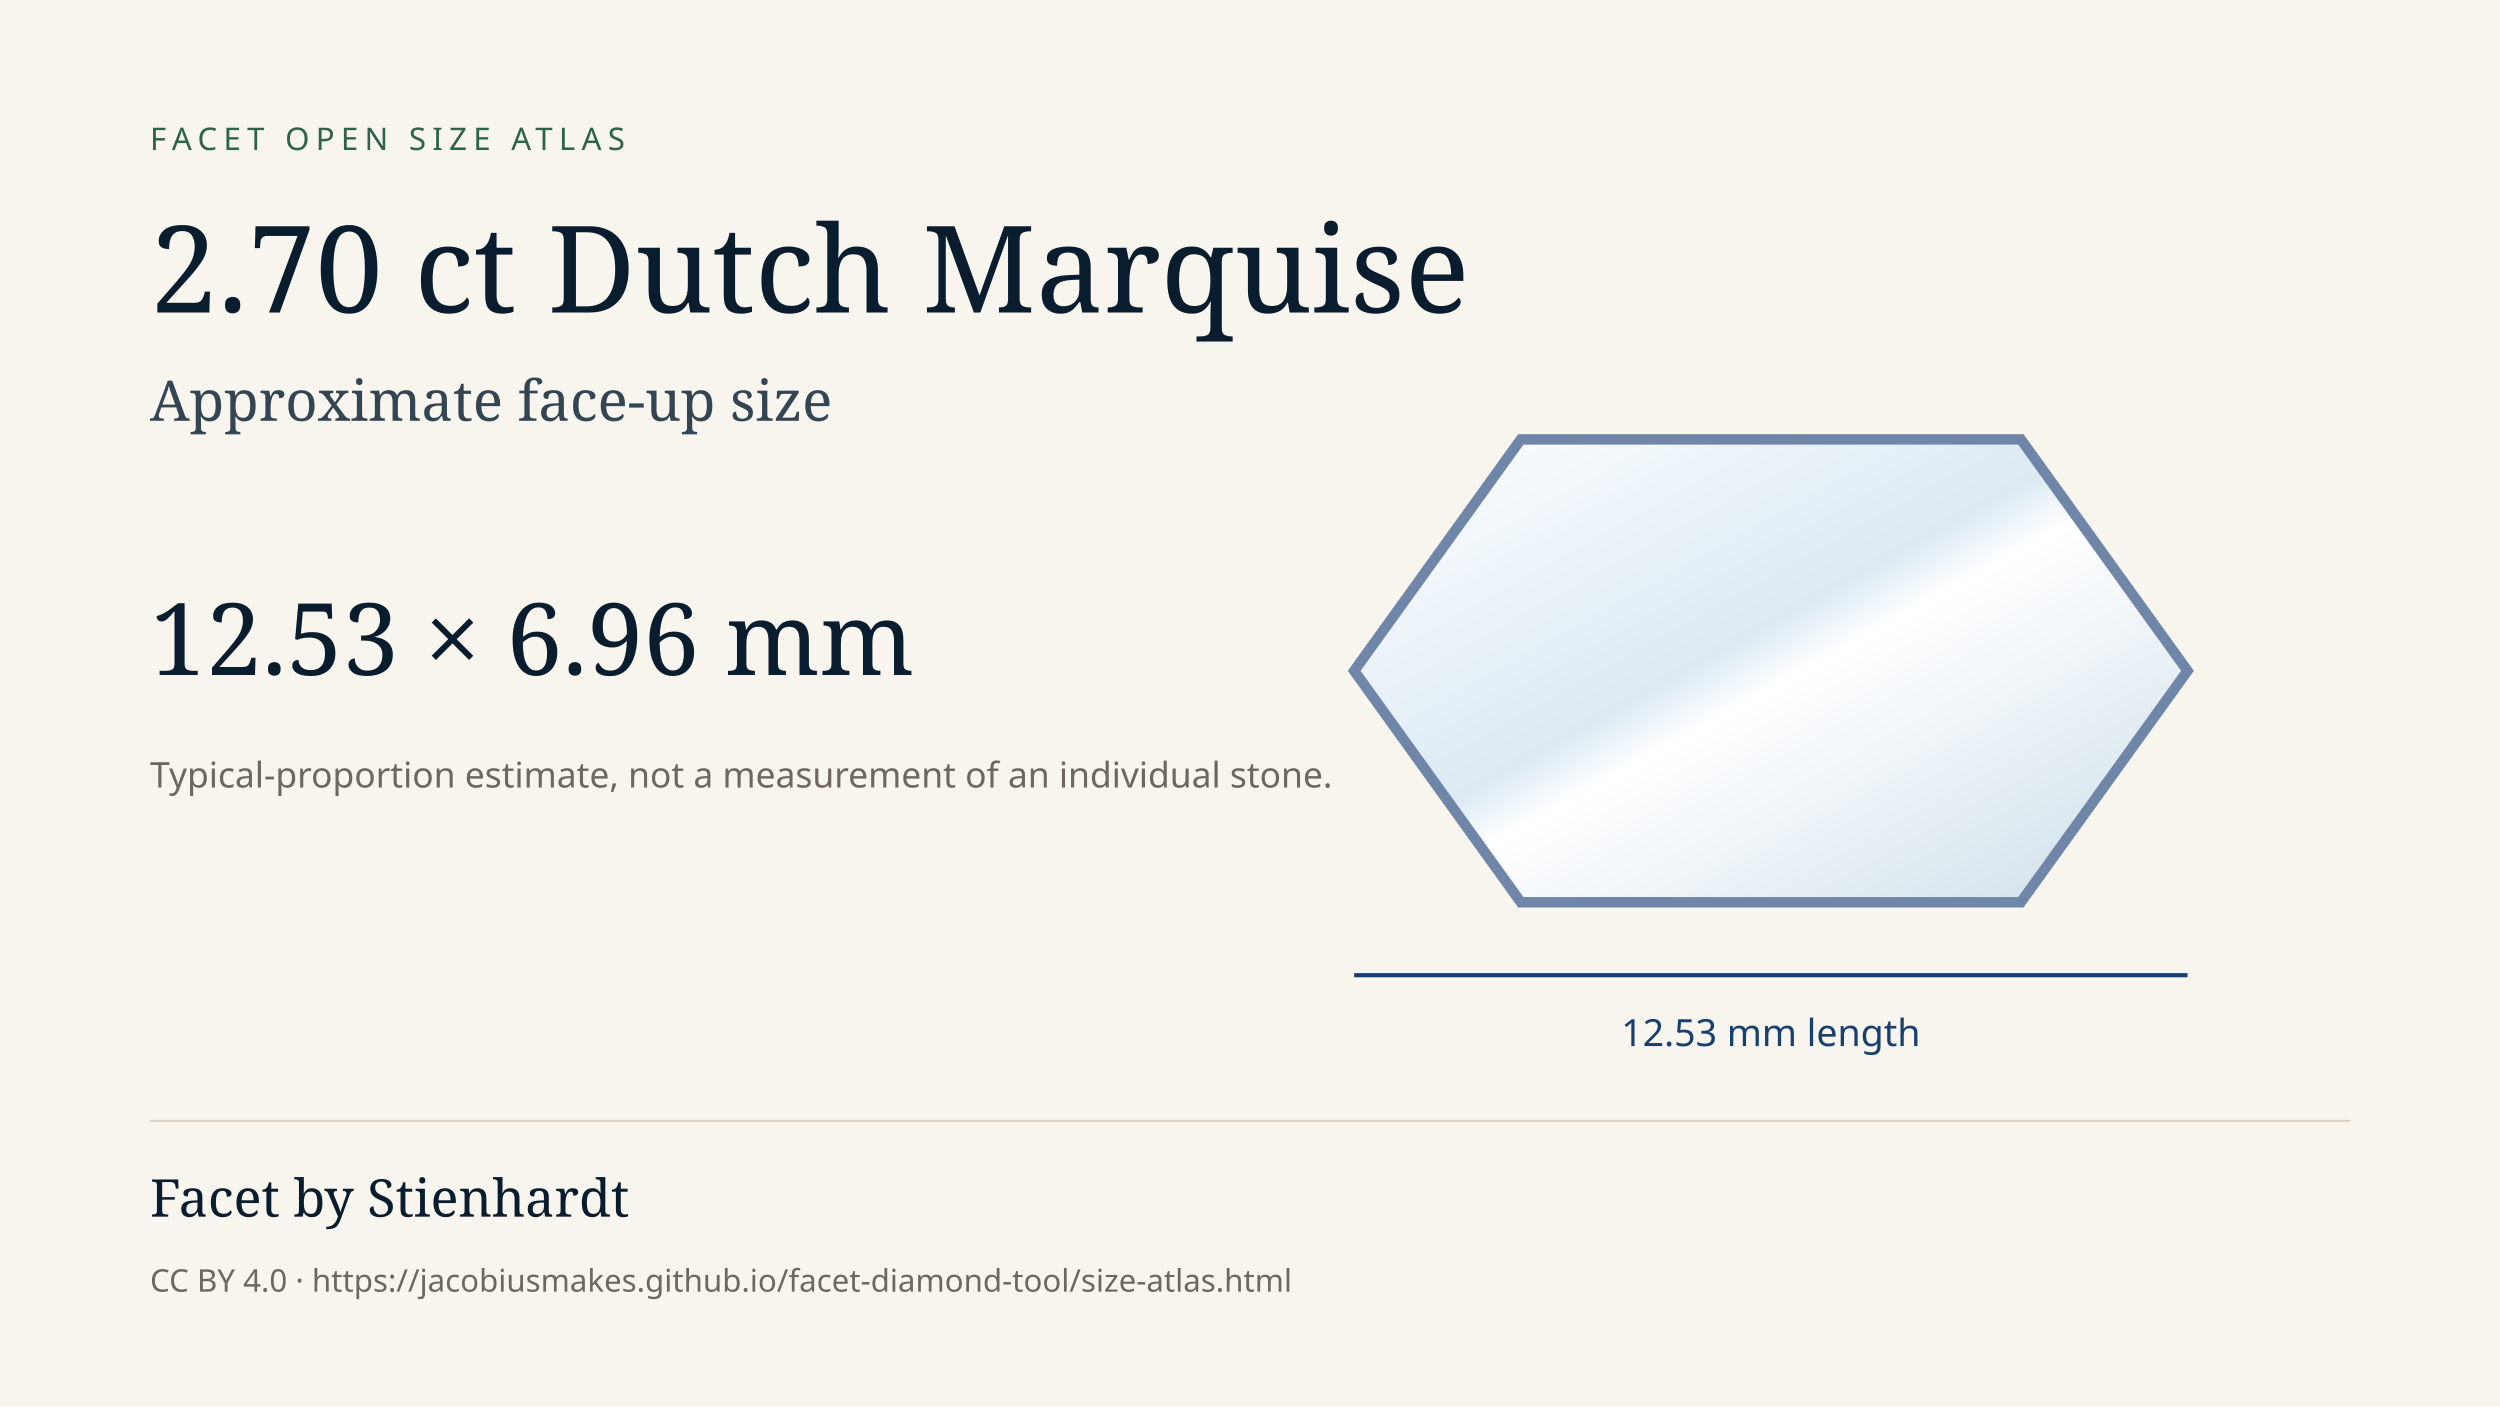
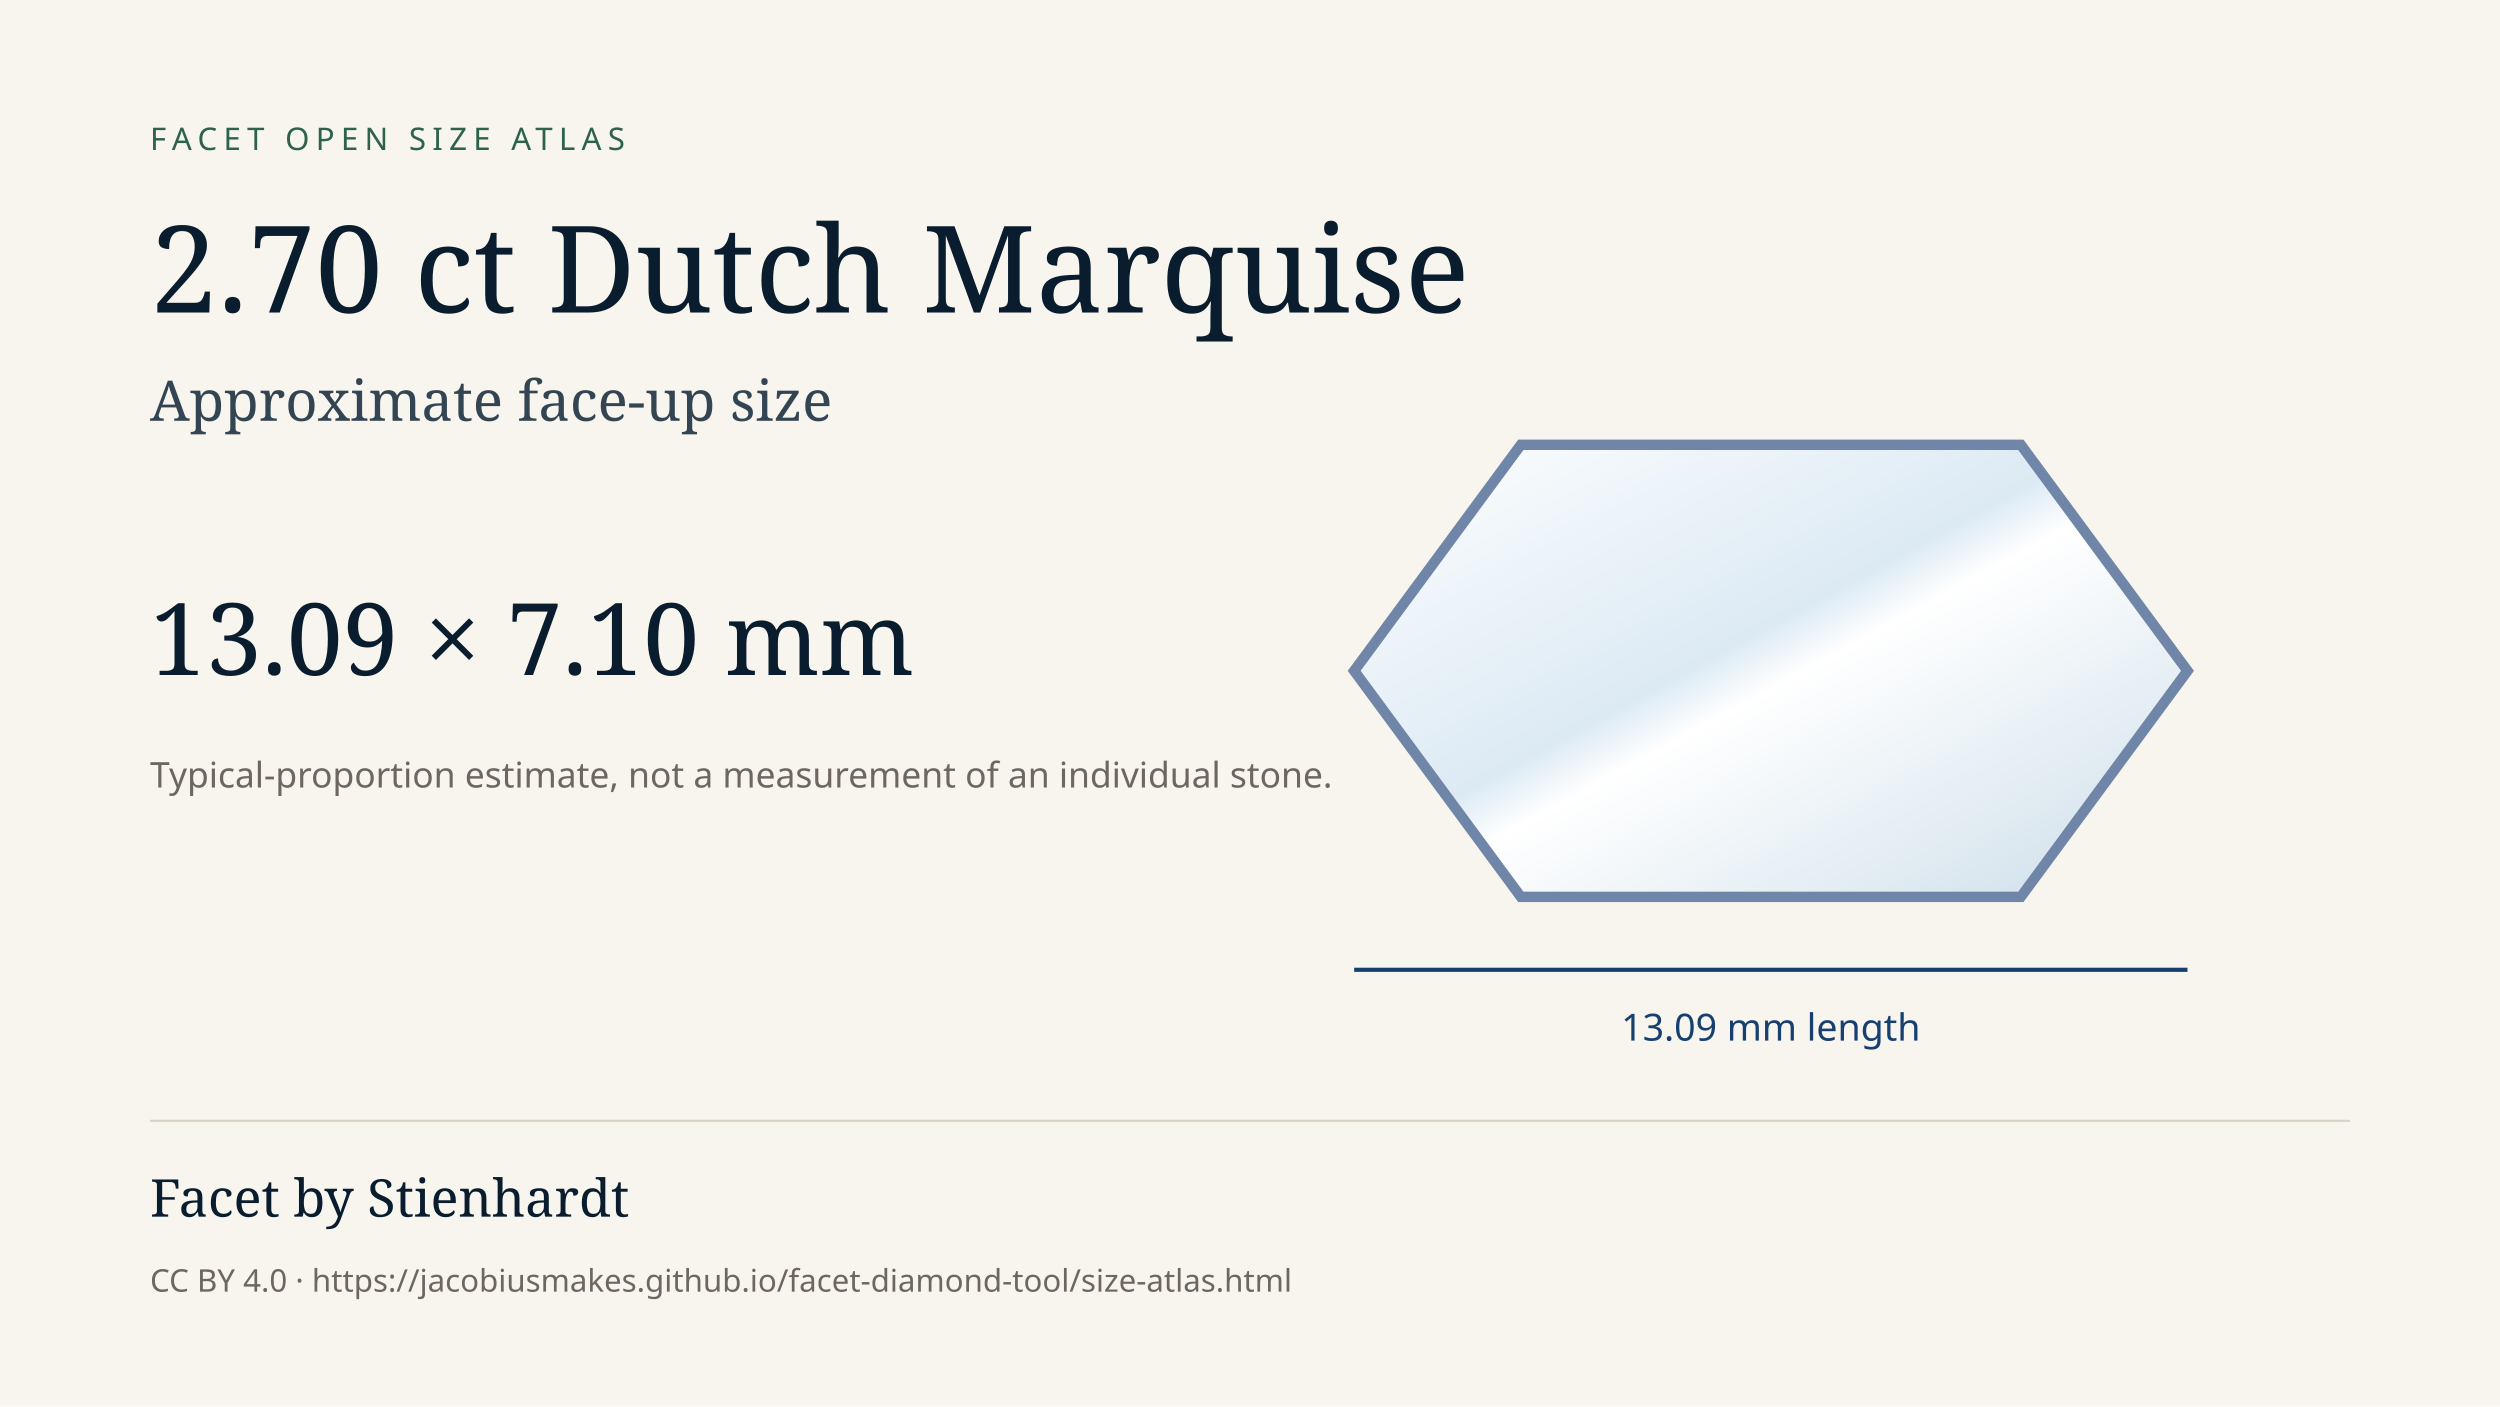
<svg xmlns="http://www.w3.org/2000/svg" width="1200" height="675" viewBox="0 0 1200 675" role="img" aria-labelledby="title description">
  <defs>
    <linearGradient id="paper" x1="0" y1="0" x2="1" y2="1">
      <stop stop-color="#fffdfa" />
      <stop offset="1" stop-color="#edf3f7" />
    </linearGradient>
    <linearGradient id="stone" x1="0" y1="0" x2="1" y2="1">
      <stop stop-color="#ffffff" />
      <stop offset="0.45" stop-color="#dceaf4" />
      <stop offset="0.52" stop-color="#ffffff" />
      <stop offset="1" stop-color="#cbdde9" />
    </linearGradient>
  </defs>
  <rect width="1200" height="675" fill="#f8f5ef" />
  <text x="72" y="72" fill="#2e624b" font-family="Verdana, sans-serif" font-size="15" letter-spacing="3">FACET OPEN SIZE ATLAS</text>
  <text x="72" y="150" fill="#091d2e" font-family="Georgia, serif" font-size="58">2.70 ct Dutch Marquise</text>
  <text x="72" y="202" fill="#334553" font-family="Georgia, serif" font-size="27">Approximate face-up size</text>
  <g fill="url(#stone)" stroke="#6f86a8" stroke-width="5">
-     <polygon points="650.0,322 730.0,210.9 970.0,210.9 1050.0,322 970.0,433.1 730.0,433.1" />
+     <polygon points="650.0,322 730.0,213.5 970.0,213.5 1050.0,322 970.0,430.5 730.0,430.5" />
  </g>
-   <line x1="650.0" y1="468.1" x2="1050.0" y2="468.1" stroke="#173f70" stroke-width="2" />
-   <text x="850" y="502.1" fill="#173f70" text-anchor="middle" font-family="Verdana, sans-serif" font-size="18">12.53 mm length</text>
-   <text x="72" y="324" fill="#091d2e" font-family="Georgia, serif" font-size="48">12.53 × 6.96 mm</text>
+   <line x1="650.0" y1="465.5" x2="1050.0" y2="465.5" stroke="#173f70" stroke-width="2" />
+   <text x="850" y="499.5" fill="#173f70" text-anchor="middle" font-family="Verdana, sans-serif" font-size="18">13.09 mm length</text>
+   <text x="72" y="324" fill="#091d2e" font-family="Georgia, serif" font-size="48">13.09 × 7.10 mm</text>
  <text x="72" y="378" fill="#6d675f" font-family="Verdana, sans-serif" font-size="17">Typical-proportion estimate, not a measurement of an individual stone.</text>
  <line x1="72" y1="538" x2="1128" y2="538" stroke="#d9d1c4" />
  <text x="72" y="584" fill="#091d2e" font-family="Georgia, serif" font-size="25">Facet by Stienhardt</text>
  <text x="72" y="620" fill="#6d675f" font-family="Verdana, sans-serif" font-size="15">CC BY 4.0 · https://jacobiusmakes.github.io/facet-diamond-tool/size-atlas.html</text>
</svg>
